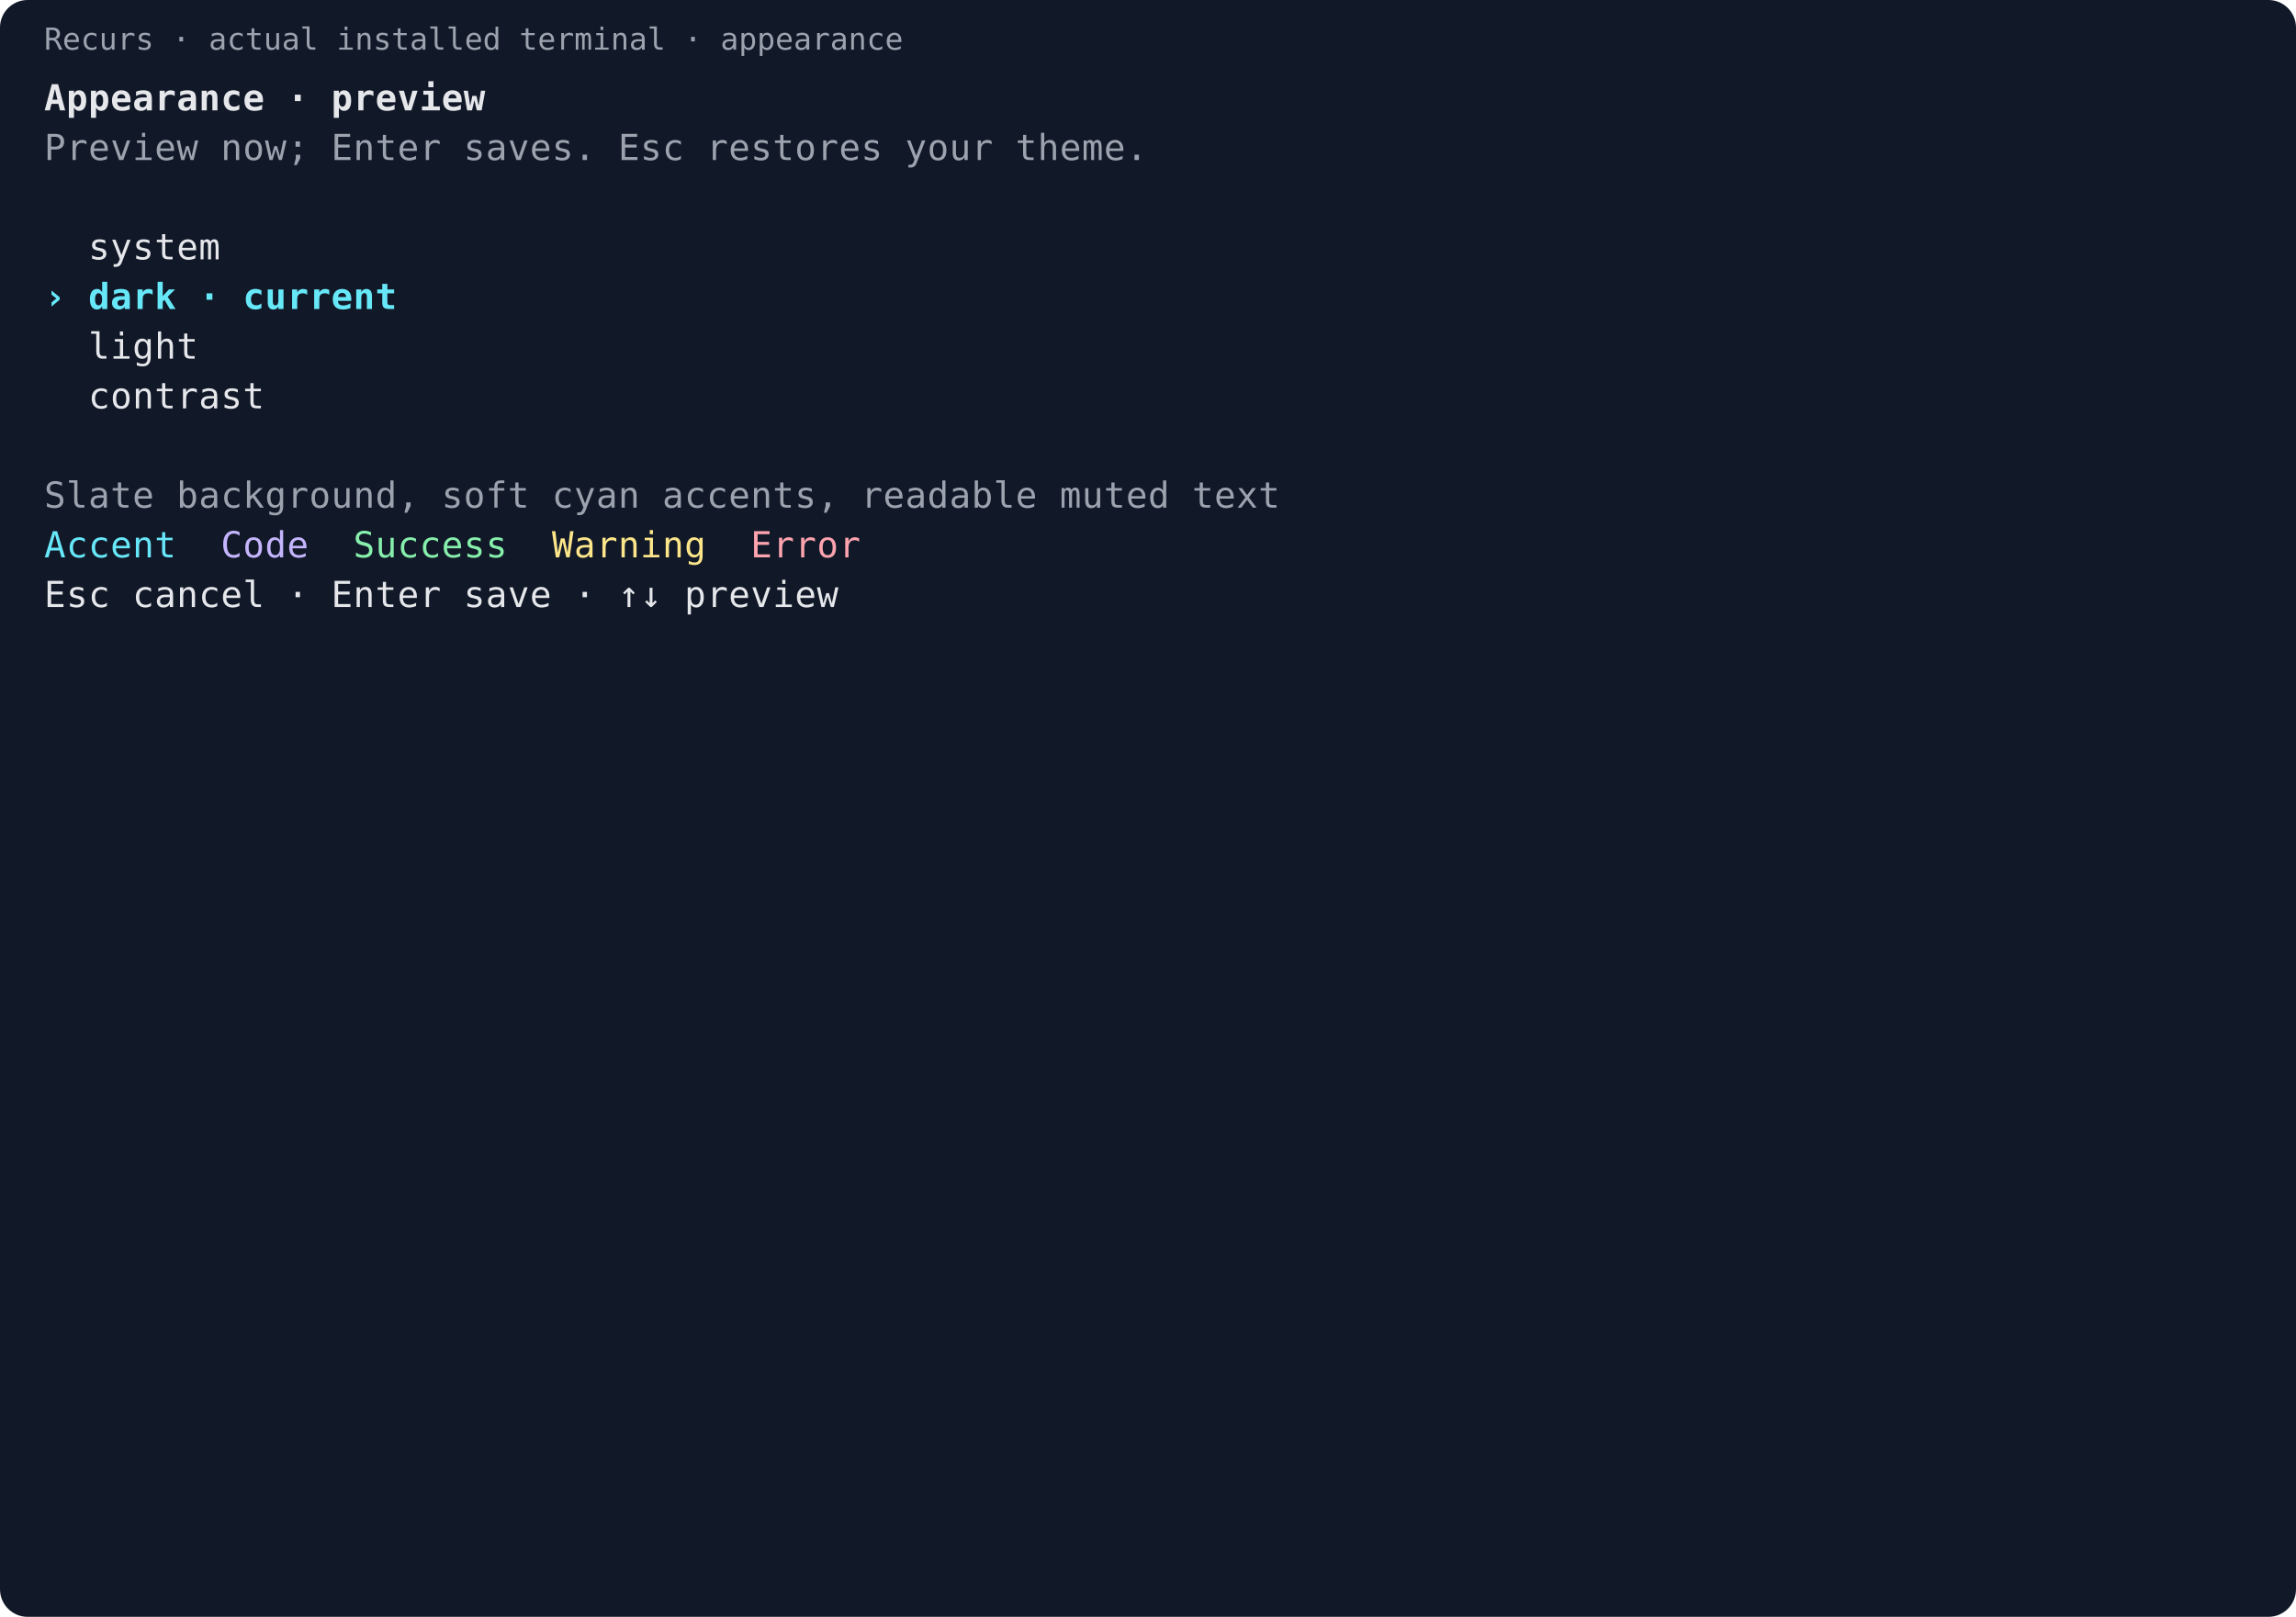
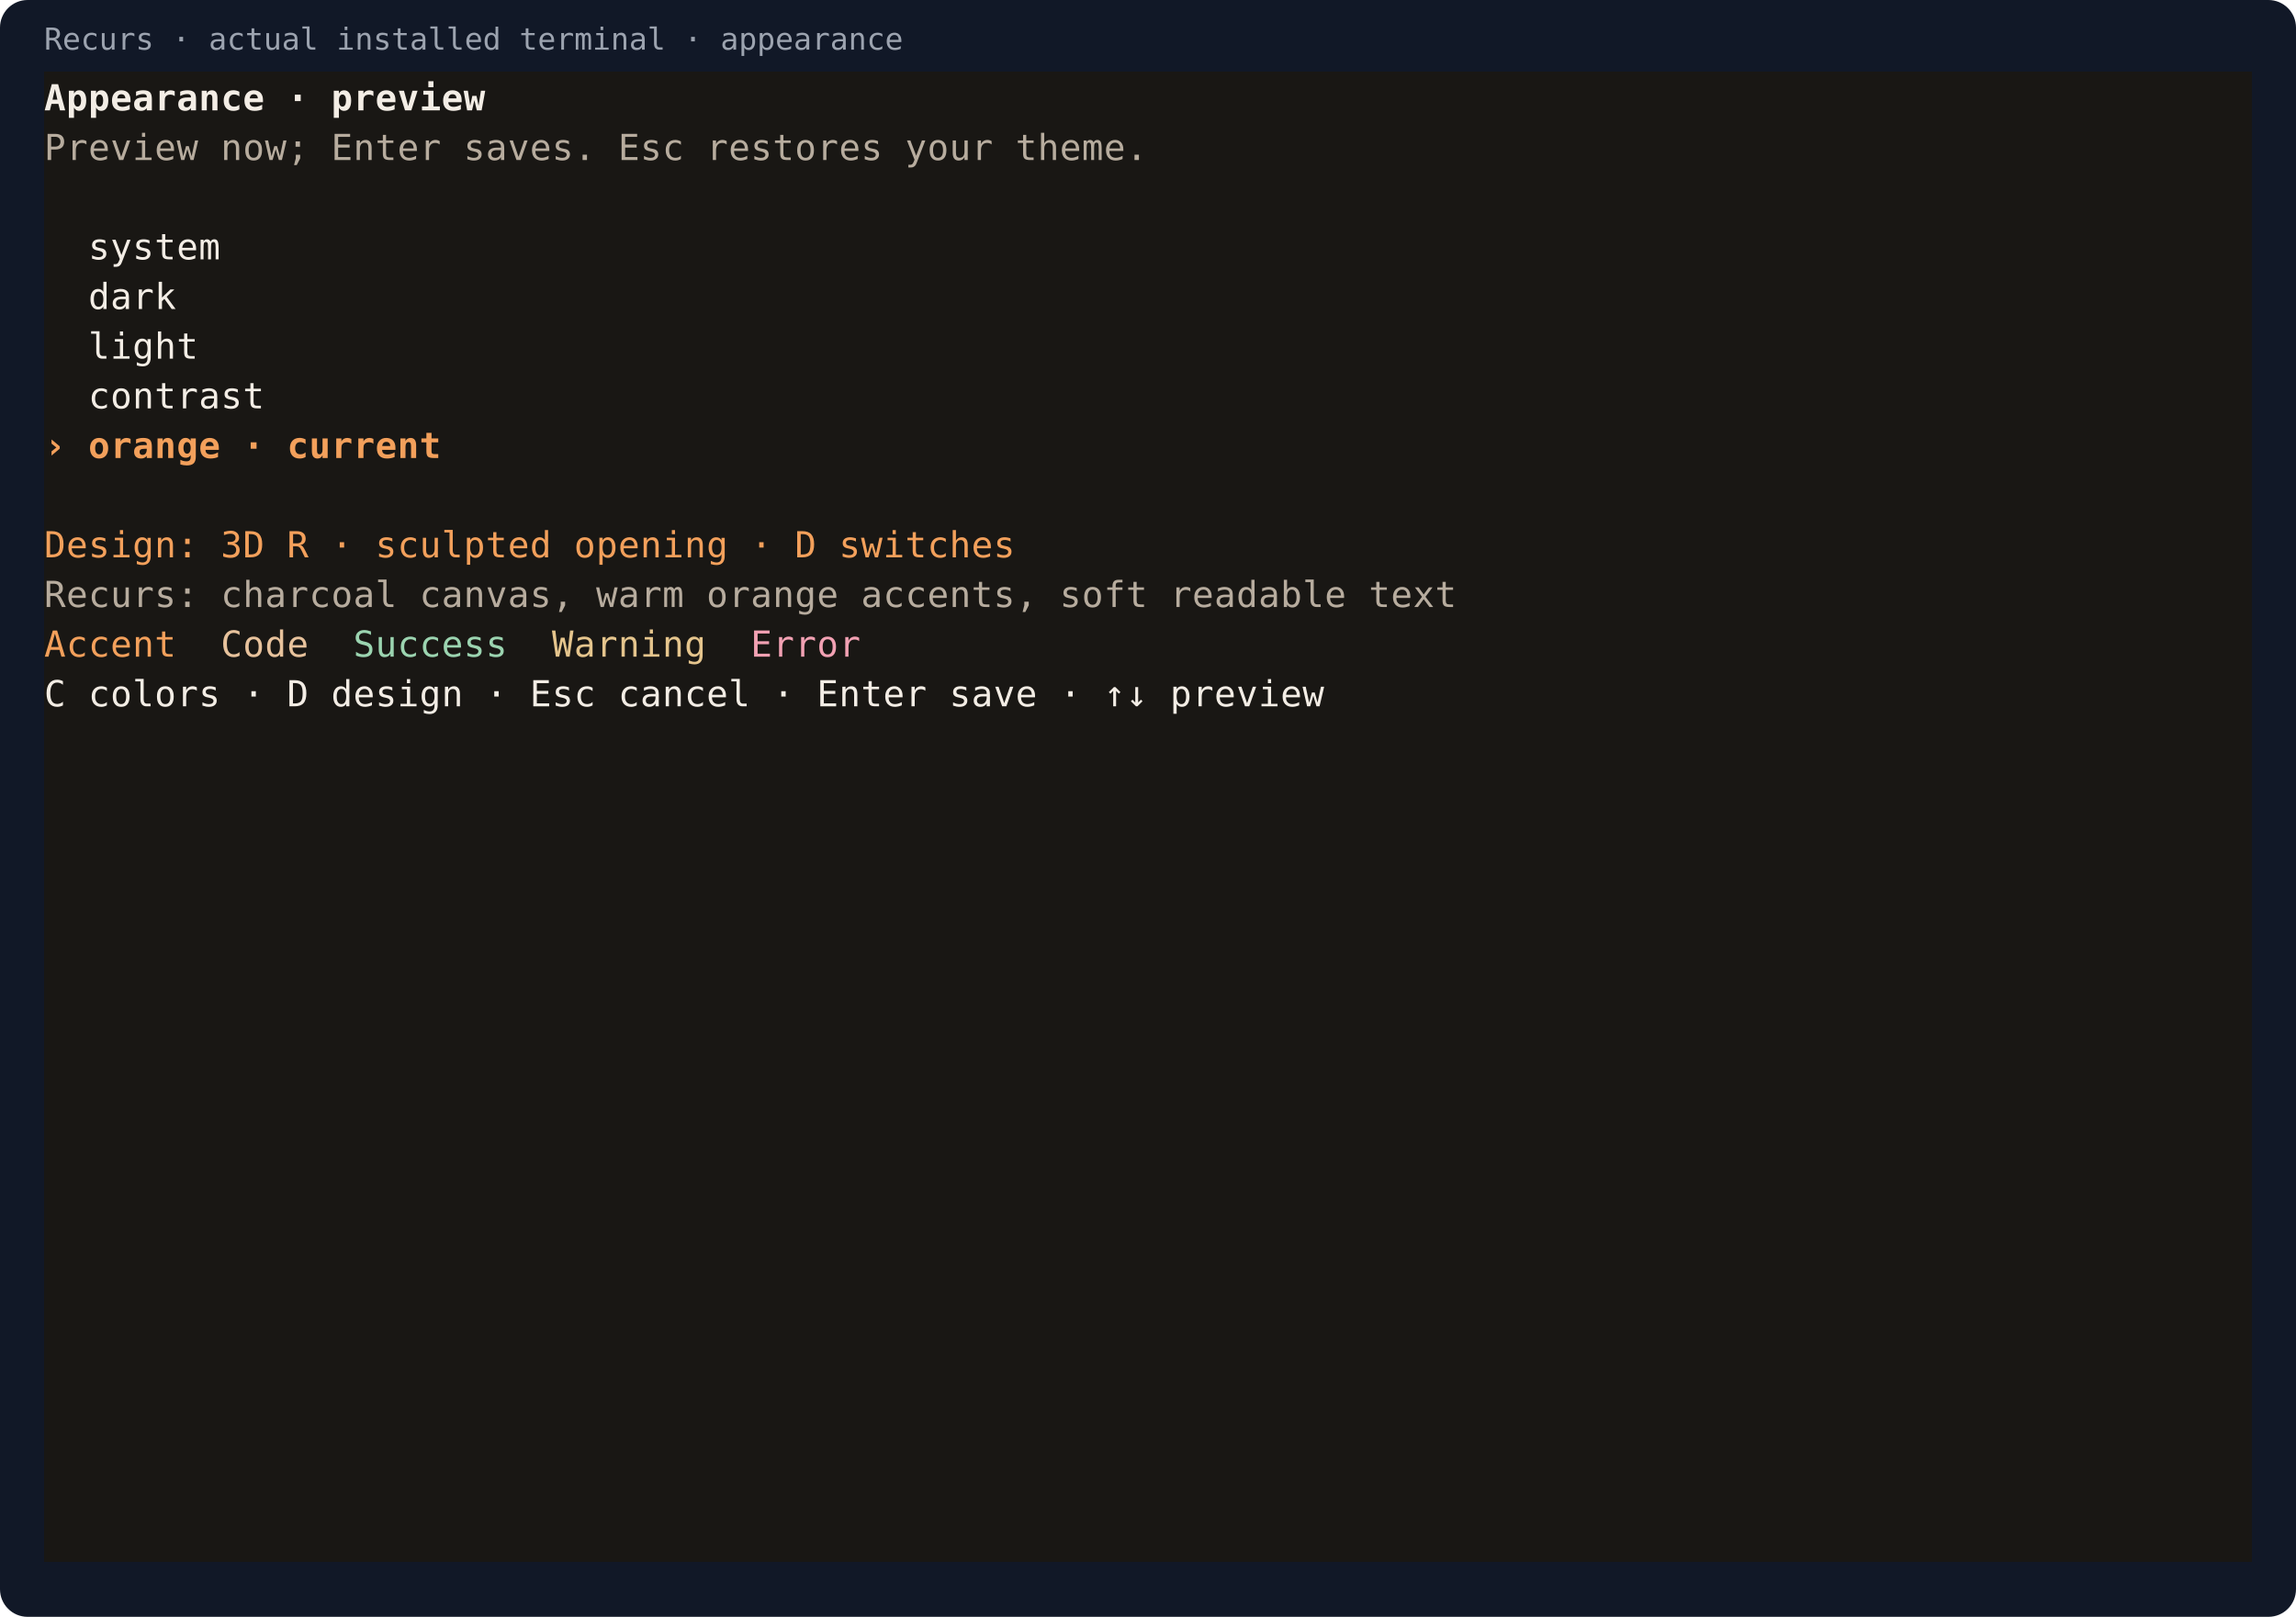
<svg xmlns="http://www.w3.org/2000/svg" width="832" height="586">
  <rect width="832" height="586" rx="10" fill="#111827" />
  <text x="16" y="18" fill="#9ca3af" font-family="monospace" font-size="11">Recurs · actual installed terminal · appearance</text>
  <g shape-rendering="crispEdges">
-     <rect x="16" y="26" width="800" height="18" fill="#111827" />
-     <rect x="16" y="44" width="800" height="18" fill="#111827" />
-     <rect x="16" y="62" width="800" height="18" fill="#111827" />
-     <rect x="16" y="80" width="800" height="18" fill="#111827" />
-     <rect x="16" y="98" width="800" height="18" fill="#111827" />
-     <rect x="16" y="116" width="800" height="18" fill="#111827" />
-     <rect x="16" y="134" width="800" height="18" fill="#111827" />
-     <rect x="16" y="152" width="800" height="18" fill="#111827" />
-     <rect x="16" y="170" width="800" height="18" fill="#111827" />
-     <rect x="16" y="188" width="800" height="18" fill="#111827" />
-     <rect x="16" y="206" width="800" height="18" fill="#111827" />
-     <rect x="16" y="224" width="800" height="18" fill="#111827" />
-     <rect x="16" y="242" width="800" height="18" fill="#111827" />
-     <rect x="16" y="260" width="800" height="18" fill="#111827" />
-     <rect x="16" y="278" width="800" height="18" fill="#111827" />
-     <rect x="16" y="296" width="800" height="18" fill="#111827" />
-     <rect x="16" y="314" width="800" height="18" fill="#111827" />
-     <rect x="16" y="332" width="800" height="18" fill="#111827" />
-     <rect x="16" y="350" width="800" height="18" fill="#111827" />
-     <rect x="16" y="368" width="800" height="18" fill="#111827" />
-     <rect x="16" y="386" width="800" height="18" fill="#111827" />
-     <rect x="16" y="404" width="800" height="18" fill="#111827" />
-     <rect x="16" y="422" width="800" height="18" fill="#111827" />
-     <rect x="16" y="440" width="800" height="18" fill="#111827" />
-     <rect x="16" y="458" width="800" height="18" fill="#111827" />
-     <rect x="16" y="476" width="800" height="18" fill="#111827" />
-     <rect x="16" y="494" width="800" height="18" fill="#111827" />
-     <rect x="16" y="512" width="800" height="18" fill="#111827" />
-     <rect x="16" y="530" width="800" height="18" fill="#111827" />
-     <rect x="16" y="548" width="800" height="18" fill="#111827" />
+     <rect x="16" y="26" width="800" height="18" fill="#191714" />
+     <rect x="16" y="44" width="800" height="18" fill="#191714" />
+     <rect x="16" y="62" width="800" height="18" fill="#191714" />
+     <rect x="16" y="80" width="800" height="18" fill="#191714" />
+     <rect x="16" y="98" width="800" height="18" fill="#191714" />
+     <rect x="16" y="116" width="800" height="18" fill="#191714" />
+     <rect x="16" y="134" width="800" height="18" fill="#191714" />
+     <rect x="16" y="152" width="800" height="18" fill="#191714" />
+     <rect x="16" y="170" width="800" height="18" fill="#191714" />
+     <rect x="16" y="188" width="800" height="18" fill="#191714" />
+     <rect x="16" y="206" width="800" height="18" fill="#191714" />
+     <rect x="16" y="224" width="800" height="18" fill="#191714" />
+     <rect x="16" y="242" width="800" height="18" fill="#191714" />
+     <rect x="16" y="260" width="800" height="18" fill="#191714" />
+     <rect x="16" y="278" width="800" height="18" fill="#191714" />
+     <rect x="16" y="296" width="800" height="18" fill="#191714" />
+     <rect x="16" y="314" width="800" height="18" fill="#191714" />
+     <rect x="16" y="332" width="800" height="18" fill="#191714" />
+     <rect x="16" y="350" width="800" height="18" fill="#191714" />
+     <rect x="16" y="368" width="800" height="18" fill="#191714" />
+     <rect x="16" y="386" width="800" height="18" fill="#191714" />
+     <rect x="16" y="404" width="800" height="18" fill="#191714" />
+     <rect x="16" y="422" width="800" height="18" fill="#191714" />
+     <rect x="16" y="440" width="800" height="18" fill="#191714" />
+     <rect x="16" y="458" width="800" height="18" fill="#191714" />
+     <rect x="16" y="476" width="800" height="18" fill="#191714" />
+     <rect x="16" y="494" width="800" height="18" fill="#191714" />
+     <rect x="16" y="512" width="800" height="18" fill="#191714" />
+     <rect x="16" y="530" width="800" height="18" fill="#191714" />
+     <rect x="16" y="548" width="800" height="18" fill="#191714" />
  </g>
  <g font-family="monospace" font-size="13">
-     <text x="16" y="40" fill="#e5e7eb" font-weight="bold">A</text>
-     <text x="24" y="40" fill="#e5e7eb" font-weight="bold">p</text>
-     <text x="32" y="40" fill="#e5e7eb" font-weight="bold">p</text>
-     <text x="40" y="40" fill="#e5e7eb" font-weight="bold">e</text>
-     <text x="48" y="40" fill="#e5e7eb" font-weight="bold">a</text>
-     <text x="56" y="40" fill="#e5e7eb" font-weight="bold">r</text>
-     <text x="64" y="40" fill="#e5e7eb" font-weight="bold">a</text>
-     <text x="72" y="40" fill="#e5e7eb" font-weight="bold">n</text>
-     <text x="80" y="40" fill="#e5e7eb" font-weight="bold">c</text>
-     <text x="88" y="40" fill="#e5e7eb" font-weight="bold">e</text>
-     <text x="104" y="40" fill="#e5e7eb" font-weight="bold">·</text>
-     <text x="120" y="40" fill="#e5e7eb" font-weight="bold">p</text>
-     <text x="128" y="40" fill="#e5e7eb" font-weight="bold">r</text>
-     <text x="136" y="40" fill="#e5e7eb" font-weight="bold">e</text>
-     <text x="144" y="40" fill="#e5e7eb" font-weight="bold">v</text>
-     <text x="152" y="40" fill="#e5e7eb" font-weight="bold">i</text>
-     <text x="160" y="40" fill="#e5e7eb" font-weight="bold">e</text>
-     <text x="168" y="40" fill="#e5e7eb" font-weight="bold">w</text>
-     <text x="16" y="58" fill="#9ca3af">P</text>
-     <text x="24" y="58" fill="#9ca3af">r</text>
-     <text x="32" y="58" fill="#9ca3af">e</text>
-     <text x="40" y="58" fill="#9ca3af">v</text>
-     <text x="48" y="58" fill="#9ca3af">i</text>
-     <text x="56" y="58" fill="#9ca3af">e</text>
-     <text x="64" y="58" fill="#9ca3af">w</text>
-     <text x="80" y="58" fill="#9ca3af">n</text>
-     <text x="88" y="58" fill="#9ca3af">o</text>
-     <text x="96" y="58" fill="#9ca3af">w</text>
-     <text x="104" y="58" fill="#9ca3af">;</text>
-     <text x="120" y="58" fill="#9ca3af">E</text>
-     <text x="128" y="58" fill="#9ca3af">n</text>
-     <text x="136" y="58" fill="#9ca3af">t</text>
-     <text x="144" y="58" fill="#9ca3af">e</text>
-     <text x="152" y="58" fill="#9ca3af">r</text>
-     <text x="168" y="58" fill="#9ca3af">s</text>
-     <text x="176" y="58" fill="#9ca3af">a</text>
-     <text x="184" y="58" fill="#9ca3af">v</text>
-     <text x="192" y="58" fill="#9ca3af">e</text>
-     <text x="200" y="58" fill="#9ca3af">s</text>
-     <text x="208" y="58" fill="#9ca3af">.</text>
-     <text x="224" y="58" fill="#9ca3af">E</text>
-     <text x="232" y="58" fill="#9ca3af">s</text>
-     <text x="240" y="58" fill="#9ca3af">c</text>
-     <text x="256" y="58" fill="#9ca3af">r</text>
-     <text x="264" y="58" fill="#9ca3af">e</text>
-     <text x="272" y="58" fill="#9ca3af">s</text>
-     <text x="280" y="58" fill="#9ca3af">t</text>
-     <text x="288" y="58" fill="#9ca3af">o</text>
-     <text x="296" y="58" fill="#9ca3af">r</text>
-     <text x="304" y="58" fill="#9ca3af">e</text>
-     <text x="312" y="58" fill="#9ca3af">s</text>
-     <text x="328" y="58" fill="#9ca3af">y</text>
-     <text x="336" y="58" fill="#9ca3af">o</text>
-     <text x="344" y="58" fill="#9ca3af">u</text>
-     <text x="352" y="58" fill="#9ca3af">r</text>
-     <text x="368" y="58" fill="#9ca3af">t</text>
-     <text x="376" y="58" fill="#9ca3af">h</text>
-     <text x="384" y="58" fill="#9ca3af">e</text>
-     <text x="392" y="58" fill="#9ca3af">m</text>
-     <text x="400" y="58" fill="#9ca3af">e</text>
-     <text x="408" y="58" fill="#9ca3af">.</text>
-     <text x="32" y="94" fill="#e5e7eb">s</text>
-     <text x="40" y="94" fill="#e5e7eb">y</text>
-     <text x="48" y="94" fill="#e5e7eb">s</text>
-     <text x="56" y="94" fill="#e5e7eb">t</text>
-     <text x="64" y="94" fill="#e5e7eb">e</text>
-     <text x="72" y="94" fill="#e5e7eb">m</text>
-     <text x="16" y="112" fill="#67e8f9" font-weight="bold">›</text>
-     <text x="32" y="112" fill="#67e8f9" font-weight="bold">d</text>
-     <text x="40" y="112" fill="#67e8f9" font-weight="bold">a</text>
-     <text x="48" y="112" fill="#67e8f9" font-weight="bold">r</text>
-     <text x="56" y="112" fill="#67e8f9" font-weight="bold">k</text>
-     <text x="72" y="112" fill="#67e8f9" font-weight="bold">·</text>
-     <text x="88" y="112" fill="#67e8f9" font-weight="bold">c</text>
-     <text x="96" y="112" fill="#67e8f9" font-weight="bold">u</text>
-     <text x="104" y="112" fill="#67e8f9" font-weight="bold">r</text>
-     <text x="112" y="112" fill="#67e8f9" font-weight="bold">r</text>
-     <text x="120" y="112" fill="#67e8f9" font-weight="bold">e</text>
-     <text x="128" y="112" fill="#67e8f9" font-weight="bold">n</text>
-     <text x="136" y="112" fill="#67e8f9" font-weight="bold">t</text>
-     <text x="32" y="130" fill="#e5e7eb">l</text>
-     <text x="40" y="130" fill="#e5e7eb">i</text>
-     <text x="48" y="130" fill="#e5e7eb">g</text>
-     <text x="56" y="130" fill="#e5e7eb">h</text>
-     <text x="64" y="130" fill="#e5e7eb">t</text>
-     <text x="32" y="148" fill="#e5e7eb">c</text>
-     <text x="40" y="148" fill="#e5e7eb">o</text>
-     <text x="48" y="148" fill="#e5e7eb">n</text>
-     <text x="56" y="148" fill="#e5e7eb">t</text>
-     <text x="64" y="148" fill="#e5e7eb">r</text>
-     <text x="72" y="148" fill="#e5e7eb">a</text>
-     <text x="80" y="148" fill="#e5e7eb">s</text>
-     <text x="88" y="148" fill="#e5e7eb">t</text>
-     <text x="16" y="184" fill="#9ca3af">S</text>
-     <text x="24" y="184" fill="#9ca3af">l</text>
-     <text x="32" y="184" fill="#9ca3af">a</text>
-     <text x="40" y="184" fill="#9ca3af">t</text>
-     <text x="48" y="184" fill="#9ca3af">e</text>
-     <text x="64" y="184" fill="#9ca3af">b</text>
-     <text x="72" y="184" fill="#9ca3af">a</text>
-     <text x="80" y="184" fill="#9ca3af">c</text>
-     <text x="88" y="184" fill="#9ca3af">k</text>
-     <text x="96" y="184" fill="#9ca3af">g</text>
-     <text x="104" y="184" fill="#9ca3af">r</text>
-     <text x="112" y="184" fill="#9ca3af">o</text>
-     <text x="120" y="184" fill="#9ca3af">u</text>
-     <text x="128" y="184" fill="#9ca3af">n</text>
-     <text x="136" y="184" fill="#9ca3af">d</text>
-     <text x="144" y="184" fill="#9ca3af">,</text>
-     <text x="160" y="184" fill="#9ca3af">s</text>
-     <text x="168" y="184" fill="#9ca3af">o</text>
-     <text x="176" y="184" fill="#9ca3af">f</text>
-     <text x="184" y="184" fill="#9ca3af">t</text>
-     <text x="200" y="184" fill="#9ca3af">c</text>
-     <text x="208" y="184" fill="#9ca3af">y</text>
-     <text x="216" y="184" fill="#9ca3af">a</text>
-     <text x="224" y="184" fill="#9ca3af">n</text>
-     <text x="240" y="184" fill="#9ca3af">a</text>
-     <text x="248" y="184" fill="#9ca3af">c</text>
-     <text x="256" y="184" fill="#9ca3af">c</text>
-     <text x="264" y="184" fill="#9ca3af">e</text>
-     <text x="272" y="184" fill="#9ca3af">n</text>
-     <text x="280" y="184" fill="#9ca3af">t</text>
-     <text x="288" y="184" fill="#9ca3af">s</text>
-     <text x="296" y="184" fill="#9ca3af">,</text>
-     <text x="312" y="184" fill="#9ca3af">r</text>
-     <text x="320" y="184" fill="#9ca3af">e</text>
-     <text x="328" y="184" fill="#9ca3af">a</text>
-     <text x="336" y="184" fill="#9ca3af">d</text>
-     <text x="344" y="184" fill="#9ca3af">a</text>
-     <text x="352" y="184" fill="#9ca3af">b</text>
-     <text x="360" y="184" fill="#9ca3af">l</text>
-     <text x="368" y="184" fill="#9ca3af">e</text>
-     <text x="384" y="184" fill="#9ca3af">m</text>
-     <text x="392" y="184" fill="#9ca3af">u</text>
-     <text x="400" y="184" fill="#9ca3af">t</text>
-     <text x="408" y="184" fill="#9ca3af">e</text>
-     <text x="416" y="184" fill="#9ca3af">d</text>
-     <text x="432" y="184" fill="#9ca3af">t</text>
-     <text x="440" y="184" fill="#9ca3af">e</text>
-     <text x="448" y="184" fill="#9ca3af">x</text>
-     <text x="456" y="184" fill="#9ca3af">t</text>
-     <text x="16" y="202" fill="#67e8f9">A</text>
-     <text x="24" y="202" fill="#67e8f9">c</text>
-     <text x="32" y="202" fill="#67e8f9">c</text>
-     <text x="40" y="202" fill="#67e8f9">e</text>
-     <text x="48" y="202" fill="#67e8f9">n</text>
-     <text x="56" y="202" fill="#67e8f9">t</text>
-     <text x="80" y="202" fill="#c4b5fd">C</text>
-     <text x="88" y="202" fill="#c4b5fd">o</text>
-     <text x="96" y="202" fill="#c4b5fd">d</text>
-     <text x="104" y="202" fill="#c4b5fd">e</text>
-     <text x="128" y="202" fill="#86efac">S</text>
-     <text x="136" y="202" fill="#86efac">u</text>
-     <text x="144" y="202" fill="#86efac">c</text>
-     <text x="152" y="202" fill="#86efac">c</text>
-     <text x="160" y="202" fill="#86efac">e</text>
-     <text x="168" y="202" fill="#86efac">s</text>
-     <text x="176" y="202" fill="#86efac">s</text>
-     <text x="200" y="202" fill="#fde68a">W</text>
-     <text x="208" y="202" fill="#fde68a">a</text>
-     <text x="216" y="202" fill="#fde68a">r</text>
-     <text x="224" y="202" fill="#fde68a">n</text>
-     <text x="232" y="202" fill="#fde68a">i</text>
-     <text x="240" y="202" fill="#fde68a">n</text>
-     <text x="248" y="202" fill="#fde68a">g</text>
-     <text x="272" y="202" fill="#fda4af">E</text>
-     <text x="280" y="202" fill="#fda4af">r</text>
-     <text x="288" y="202" fill="#fda4af">r</text>
-     <text x="296" y="202" fill="#fda4af">o</text>
-     <text x="304" y="202" fill="#fda4af">r</text>
-     <text x="16" y="220" fill="#e5e7eb">E</text>
-     <text x="24" y="220" fill="#e5e7eb">s</text>
-     <text x="32" y="220" fill="#e5e7eb">c</text>
-     <text x="48" y="220" fill="#e5e7eb">c</text>
-     <text x="56" y="220" fill="#e5e7eb">a</text>
-     <text x="64" y="220" fill="#e5e7eb">n</text>
-     <text x="72" y="220" fill="#e5e7eb">c</text>
-     <text x="80" y="220" fill="#e5e7eb">e</text>
-     <text x="88" y="220" fill="#e5e7eb">l</text>
-     <text x="104" y="220" fill="#e5e7eb">·</text>
-     <text x="120" y="220" fill="#e5e7eb">E</text>
-     <text x="128" y="220" fill="#e5e7eb">n</text>
-     <text x="136" y="220" fill="#e5e7eb">t</text>
-     <text x="144" y="220" fill="#e5e7eb">e</text>
-     <text x="152" y="220" fill="#e5e7eb">r</text>
-     <text x="168" y="220" fill="#e5e7eb">s</text>
-     <text x="176" y="220" fill="#e5e7eb">a</text>
-     <text x="184" y="220" fill="#e5e7eb">v</text>
-     <text x="192" y="220" fill="#e5e7eb">e</text>
-     <text x="208" y="220" fill="#e5e7eb">·</text>
-     <text x="224" y="220" fill="#e5e7eb">↑</text>
-     <text x="232" y="220" fill="#e5e7eb">↓</text>
-     <text x="248" y="220" fill="#e5e7eb">p</text>
-     <text x="256" y="220" fill="#e5e7eb">r</text>
-     <text x="264" y="220" fill="#e5e7eb">e</text>
-     <text x="272" y="220" fill="#e5e7eb">v</text>
-     <text x="280" y="220" fill="#e5e7eb">i</text>
-     <text x="288" y="220" fill="#e5e7eb">e</text>
-     <text x="296" y="220" fill="#e5e7eb">w</text>
+     <text x="16" y="40" fill="#f3ede5" font-weight="bold">A</text>
+     <text x="24" y="40" fill="#f3ede5" font-weight="bold">p</text>
+     <text x="32" y="40" fill="#f3ede5" font-weight="bold">p</text>
+     <text x="40" y="40" fill="#f3ede5" font-weight="bold">e</text>
+     <text x="48" y="40" fill="#f3ede5" font-weight="bold">a</text>
+     <text x="56" y="40" fill="#f3ede5" font-weight="bold">r</text>
+     <text x="64" y="40" fill="#f3ede5" font-weight="bold">a</text>
+     <text x="72" y="40" fill="#f3ede5" font-weight="bold">n</text>
+     <text x="80" y="40" fill="#f3ede5" font-weight="bold">c</text>
+     <text x="88" y="40" fill="#f3ede5" font-weight="bold">e</text>
+     <text x="104" y="40" fill="#f3ede5" font-weight="bold">·</text>
+     <text x="120" y="40" fill="#f3ede5" font-weight="bold">p</text>
+     <text x="128" y="40" fill="#f3ede5" font-weight="bold">r</text>
+     <text x="136" y="40" fill="#f3ede5" font-weight="bold">e</text>
+     <text x="144" y="40" fill="#f3ede5" font-weight="bold">v</text>
+     <text x="152" y="40" fill="#f3ede5" font-weight="bold">i</text>
+     <text x="160" y="40" fill="#f3ede5" font-weight="bold">e</text>
+     <text x="168" y="40" fill="#f3ede5" font-weight="bold">w</text>
+     <text x="16" y="58" fill="#b7ac9e">P</text>
+     <text x="24" y="58" fill="#b7ac9e">r</text>
+     <text x="32" y="58" fill="#b7ac9e">e</text>
+     <text x="40" y="58" fill="#b7ac9e">v</text>
+     <text x="48" y="58" fill="#b7ac9e">i</text>
+     <text x="56" y="58" fill="#b7ac9e">e</text>
+     <text x="64" y="58" fill="#b7ac9e">w</text>
+     <text x="80" y="58" fill="#b7ac9e">n</text>
+     <text x="88" y="58" fill="#b7ac9e">o</text>
+     <text x="96" y="58" fill="#b7ac9e">w</text>
+     <text x="104" y="58" fill="#b7ac9e">;</text>
+     <text x="120" y="58" fill="#b7ac9e">E</text>
+     <text x="128" y="58" fill="#b7ac9e">n</text>
+     <text x="136" y="58" fill="#b7ac9e">t</text>
+     <text x="144" y="58" fill="#b7ac9e">e</text>
+     <text x="152" y="58" fill="#b7ac9e">r</text>
+     <text x="168" y="58" fill="#b7ac9e">s</text>
+     <text x="176" y="58" fill="#b7ac9e">a</text>
+     <text x="184" y="58" fill="#b7ac9e">v</text>
+     <text x="192" y="58" fill="#b7ac9e">e</text>
+     <text x="200" y="58" fill="#b7ac9e">s</text>
+     <text x="208" y="58" fill="#b7ac9e">.</text>
+     <text x="224" y="58" fill="#b7ac9e">E</text>
+     <text x="232" y="58" fill="#b7ac9e">s</text>
+     <text x="240" y="58" fill="#b7ac9e">c</text>
+     <text x="256" y="58" fill="#b7ac9e">r</text>
+     <text x="264" y="58" fill="#b7ac9e">e</text>
+     <text x="272" y="58" fill="#b7ac9e">s</text>
+     <text x="280" y="58" fill="#b7ac9e">t</text>
+     <text x="288" y="58" fill="#b7ac9e">o</text>
+     <text x="296" y="58" fill="#b7ac9e">r</text>
+     <text x="304" y="58" fill="#b7ac9e">e</text>
+     <text x="312" y="58" fill="#b7ac9e">s</text>
+     <text x="328" y="58" fill="#b7ac9e">y</text>
+     <text x="336" y="58" fill="#b7ac9e">o</text>
+     <text x="344" y="58" fill="#b7ac9e">u</text>
+     <text x="352" y="58" fill="#b7ac9e">r</text>
+     <text x="368" y="58" fill="#b7ac9e">t</text>
+     <text x="376" y="58" fill="#b7ac9e">h</text>
+     <text x="384" y="58" fill="#b7ac9e">e</text>
+     <text x="392" y="58" fill="#b7ac9e">m</text>
+     <text x="400" y="58" fill="#b7ac9e">e</text>
+     <text x="408" y="58" fill="#b7ac9e">.</text>
+     <text x="32" y="94" fill="#f3ede5">s</text>
+     <text x="40" y="94" fill="#f3ede5">y</text>
+     <text x="48" y="94" fill="#f3ede5">s</text>
+     <text x="56" y="94" fill="#f3ede5">t</text>
+     <text x="64" y="94" fill="#f3ede5">e</text>
+     <text x="72" y="94" fill="#f3ede5">m</text>
+     <text x="32" y="112" fill="#f3ede5">d</text>
+     <text x="40" y="112" fill="#f3ede5">a</text>
+     <text x="48" y="112" fill="#f3ede5">r</text>
+     <text x="56" y="112" fill="#f3ede5">k</text>
+     <text x="32" y="130" fill="#f3ede5">l</text>
+     <text x="40" y="130" fill="#f3ede5">i</text>
+     <text x="48" y="130" fill="#f3ede5">g</text>
+     <text x="56" y="130" fill="#f3ede5">h</text>
+     <text x="64" y="130" fill="#f3ede5">t</text>
+     <text x="32" y="148" fill="#f3ede5">c</text>
+     <text x="40" y="148" fill="#f3ede5">o</text>
+     <text x="48" y="148" fill="#f3ede5">n</text>
+     <text x="56" y="148" fill="#f3ede5">t</text>
+     <text x="64" y="148" fill="#f3ede5">r</text>
+     <text x="72" y="148" fill="#f3ede5">a</text>
+     <text x="80" y="148" fill="#f3ede5">s</text>
+     <text x="88" y="148" fill="#f3ede5">t</text>
+     <text x="16" y="166" fill="#f3a05b" font-weight="bold">›</text>
+     <text x="32" y="166" fill="#f3a05b" font-weight="bold">o</text>
+     <text x="40" y="166" fill="#f3a05b" font-weight="bold">r</text>
+     <text x="48" y="166" fill="#f3a05b" font-weight="bold">a</text>
+     <text x="56" y="166" fill="#f3a05b" font-weight="bold">n</text>
+     <text x="64" y="166" fill="#f3a05b" font-weight="bold">g</text>
+     <text x="72" y="166" fill="#f3a05b" font-weight="bold">e</text>
+     <text x="88" y="166" fill="#f3a05b" font-weight="bold">·</text>
+     <text x="104" y="166" fill="#f3a05b" font-weight="bold">c</text>
+     <text x="112" y="166" fill="#f3a05b" font-weight="bold">u</text>
+     <text x="120" y="166" fill="#f3a05b" font-weight="bold">r</text>
+     <text x="128" y="166" fill="#f3a05b" font-weight="bold">r</text>
+     <text x="136" y="166" fill="#f3a05b" font-weight="bold">e</text>
+     <text x="144" y="166" fill="#f3a05b" font-weight="bold">n</text>
+     <text x="152" y="166" fill="#f3a05b" font-weight="bold">t</text>
+     <text x="16" y="202" fill="#f3a05b">D</text>
+     <text x="24" y="202" fill="#f3a05b">e</text>
+     <text x="32" y="202" fill="#f3a05b">s</text>
+     <text x="40" y="202" fill="#f3a05b">i</text>
+     <text x="48" y="202" fill="#f3a05b">g</text>
+     <text x="56" y="202" fill="#f3a05b">n</text>
+     <text x="64" y="202" fill="#f3a05b">:</text>
+     <text x="80" y="202" fill="#f3a05b">3</text>
+     <text x="88" y="202" fill="#f3a05b">D</text>
+     <text x="104" y="202" fill="#f3a05b">R</text>
+     <text x="120" y="202" fill="#f3a05b">·</text>
+     <text x="136" y="202" fill="#f3a05b">s</text>
+     <text x="144" y="202" fill="#f3a05b">c</text>
+     <text x="152" y="202" fill="#f3a05b">u</text>
+     <text x="160" y="202" fill="#f3a05b">l</text>
+     <text x="168" y="202" fill="#f3a05b">p</text>
+     <text x="176" y="202" fill="#f3a05b">t</text>
+     <text x="184" y="202" fill="#f3a05b">e</text>
+     <text x="192" y="202" fill="#f3a05b">d</text>
+     <text x="208" y="202" fill="#f3a05b">o</text>
+     <text x="216" y="202" fill="#f3a05b">p</text>
+     <text x="224" y="202" fill="#f3a05b">e</text>
+     <text x="232" y="202" fill="#f3a05b">n</text>
+     <text x="240" y="202" fill="#f3a05b">i</text>
+     <text x="248" y="202" fill="#f3a05b">n</text>
+     <text x="256" y="202" fill="#f3a05b">g</text>
+     <text x="272" y="202" fill="#f3a05b">·</text>
+     <text x="288" y="202" fill="#f3a05b">D</text>
+     <text x="304" y="202" fill="#f3a05b">s</text>
+     <text x="312" y="202" fill="#f3a05b">w</text>
+     <text x="320" y="202" fill="#f3a05b">i</text>
+     <text x="328" y="202" fill="#f3a05b">t</text>
+     <text x="336" y="202" fill="#f3a05b">c</text>
+     <text x="344" y="202" fill="#f3a05b">h</text>
+     <text x="352" y="202" fill="#f3a05b">e</text>
+     <text x="360" y="202" fill="#f3a05b">s</text>
+     <text x="16" y="220" fill="#b7ac9e">R</text>
+     <text x="24" y="220" fill="#b7ac9e">e</text>
+     <text x="32" y="220" fill="#b7ac9e">c</text>
+     <text x="40" y="220" fill="#b7ac9e">u</text>
+     <text x="48" y="220" fill="#b7ac9e">r</text>
+     <text x="56" y="220" fill="#b7ac9e">s</text>
+     <text x="64" y="220" fill="#b7ac9e">:</text>
+     <text x="80" y="220" fill="#b7ac9e">c</text>
+     <text x="88" y="220" fill="#b7ac9e">h</text>
+     <text x="96" y="220" fill="#b7ac9e">a</text>
+     <text x="104" y="220" fill="#b7ac9e">r</text>
+     <text x="112" y="220" fill="#b7ac9e">c</text>
+     <text x="120" y="220" fill="#b7ac9e">o</text>
+     <text x="128" y="220" fill="#b7ac9e">a</text>
+     <text x="136" y="220" fill="#b7ac9e">l</text>
+     <text x="152" y="220" fill="#b7ac9e">c</text>
+     <text x="160" y="220" fill="#b7ac9e">a</text>
+     <text x="168" y="220" fill="#b7ac9e">n</text>
+     <text x="176" y="220" fill="#b7ac9e">v</text>
+     <text x="184" y="220" fill="#b7ac9e">a</text>
+     <text x="192" y="220" fill="#b7ac9e">s</text>
+     <text x="200" y="220" fill="#b7ac9e">,</text>
+     <text x="216" y="220" fill="#b7ac9e">w</text>
+     <text x="224" y="220" fill="#b7ac9e">a</text>
+     <text x="232" y="220" fill="#b7ac9e">r</text>
+     <text x="240" y="220" fill="#b7ac9e">m</text>
+     <text x="256" y="220" fill="#b7ac9e">o</text>
+     <text x="264" y="220" fill="#b7ac9e">r</text>
+     <text x="272" y="220" fill="#b7ac9e">a</text>
+     <text x="280" y="220" fill="#b7ac9e">n</text>
+     <text x="288" y="220" fill="#b7ac9e">g</text>
+     <text x="296" y="220" fill="#b7ac9e">e</text>
+     <text x="312" y="220" fill="#b7ac9e">a</text>
+     <text x="320" y="220" fill="#b7ac9e">c</text>
+     <text x="328" y="220" fill="#b7ac9e">c</text>
+     <text x="336" y="220" fill="#b7ac9e">e</text>
+     <text x="344" y="220" fill="#b7ac9e">n</text>
+     <text x="352" y="220" fill="#b7ac9e">t</text>
+     <text x="360" y="220" fill="#b7ac9e">s</text>
+     <text x="368" y="220" fill="#b7ac9e">,</text>
+     <text x="384" y="220" fill="#b7ac9e">s</text>
+     <text x="392" y="220" fill="#b7ac9e">o</text>
+     <text x="400" y="220" fill="#b7ac9e">f</text>
+     <text x="408" y="220" fill="#b7ac9e">t</text>
+     <text x="424" y="220" fill="#b7ac9e">r</text>
+     <text x="432" y="220" fill="#b7ac9e">e</text>
+     <text x="440" y="220" fill="#b7ac9e">a</text>
+     <text x="448" y="220" fill="#b7ac9e">d</text>
+     <text x="456" y="220" fill="#b7ac9e">a</text>
+     <text x="464" y="220" fill="#b7ac9e">b</text>
+     <text x="472" y="220" fill="#b7ac9e">l</text>
+     <text x="480" y="220" fill="#b7ac9e">e</text>
+     <text x="496" y="220" fill="#b7ac9e">t</text>
+     <text x="504" y="220" fill="#b7ac9e">e</text>
+     <text x="512" y="220" fill="#b7ac9e">x</text>
+     <text x="520" y="220" fill="#b7ac9e">t</text>
+     <text x="16" y="238" fill="#f3a05b">A</text>
+     <text x="24" y="238" fill="#f3a05b">c</text>
+     <text x="32" y="238" fill="#f3a05b">c</text>
+     <text x="40" y="238" fill="#f3a05b">e</text>
+     <text x="48" y="238" fill="#f3a05b">n</text>
+     <text x="56" y="238" fill="#f3a05b">t</text>
+     <text x="80" y="238" fill="#e7c29c">C</text>
+     <text x="88" y="238" fill="#e7c29c">o</text>
+     <text x="96" y="238" fill="#e7c29c">d</text>
+     <text x="104" y="238" fill="#e7c29c">e</text>
+     <text x="128" y="238" fill="#9bd4b0">S</text>
+     <text x="136" y="238" fill="#9bd4b0">u</text>
+     <text x="144" y="238" fill="#9bd4b0">c</text>
+     <text x="152" y="238" fill="#9bd4b0">c</text>
+     <text x="160" y="238" fill="#9bd4b0">e</text>
+     <text x="168" y="238" fill="#9bd4b0">s</text>
+     <text x="176" y="238" fill="#9bd4b0">s</text>
+     <text x="200" y="238" fill="#e5c58d">W</text>
+     <text x="208" y="238" fill="#e5c58d">a</text>
+     <text x="216" y="238" fill="#e5c58d">r</text>
+     <text x="224" y="238" fill="#e5c58d">n</text>
+     <text x="232" y="238" fill="#e5c58d">i</text>
+     <text x="240" y="238" fill="#e5c58d">n</text>
+     <text x="248" y="238" fill="#e5c58d">g</text>
+     <text x="272" y="238" fill="#f2a1b3">E</text>
+     <text x="280" y="238" fill="#f2a1b3">r</text>
+     <text x="288" y="238" fill="#f2a1b3">r</text>
+     <text x="296" y="238" fill="#f2a1b3">o</text>
+     <text x="304" y="238" fill="#f2a1b3">r</text>
+     <text x="16" y="256" fill="#f3ede5">C</text>
+     <text x="32" y="256" fill="#f3ede5">c</text>
+     <text x="40" y="256" fill="#f3ede5">o</text>
+     <text x="48" y="256" fill="#f3ede5">l</text>
+     <text x="56" y="256" fill="#f3ede5">o</text>
+     <text x="64" y="256" fill="#f3ede5">r</text>
+     <text x="72" y="256" fill="#f3ede5">s</text>
+     <text x="88" y="256" fill="#f3ede5">·</text>
+     <text x="104" y="256" fill="#f3ede5">D</text>
+     <text x="120" y="256" fill="#f3ede5">d</text>
+     <text x="128" y="256" fill="#f3ede5">e</text>
+     <text x="136" y="256" fill="#f3ede5">s</text>
+     <text x="144" y="256" fill="#f3ede5">i</text>
+     <text x="152" y="256" fill="#f3ede5">g</text>
+     <text x="160" y="256" fill="#f3ede5">n</text>
+     <text x="176" y="256" fill="#f3ede5">·</text>
+     <text x="192" y="256" fill="#f3ede5">E</text>
+     <text x="200" y="256" fill="#f3ede5">s</text>
+     <text x="208" y="256" fill="#f3ede5">c</text>
+     <text x="224" y="256" fill="#f3ede5">c</text>
+     <text x="232" y="256" fill="#f3ede5">a</text>
+     <text x="240" y="256" fill="#f3ede5">n</text>
+     <text x="248" y="256" fill="#f3ede5">c</text>
+     <text x="256" y="256" fill="#f3ede5">e</text>
+     <text x="264" y="256" fill="#f3ede5">l</text>
+     <text x="280" y="256" fill="#f3ede5">·</text>
+     <text x="296" y="256" fill="#f3ede5">E</text>
+     <text x="304" y="256" fill="#f3ede5">n</text>
+     <text x="312" y="256" fill="#f3ede5">t</text>
+     <text x="320" y="256" fill="#f3ede5">e</text>
+     <text x="328" y="256" fill="#f3ede5">r</text>
+     <text x="344" y="256" fill="#f3ede5">s</text>
+     <text x="352" y="256" fill="#f3ede5">a</text>
+     <text x="360" y="256" fill="#f3ede5">v</text>
+     <text x="368" y="256" fill="#f3ede5">e</text>
+     <text x="384" y="256" fill="#f3ede5">·</text>
+     <text x="400" y="256" fill="#f3ede5">↑</text>
+     <text x="408" y="256" fill="#f3ede5">↓</text>
+     <text x="424" y="256" fill="#f3ede5">p</text>
+     <text x="432" y="256" fill="#f3ede5">r</text>
+     <text x="440" y="256" fill="#f3ede5">e</text>
+     <text x="448" y="256" fill="#f3ede5">v</text>
+     <text x="456" y="256" fill="#f3ede5">i</text>
+     <text x="464" y="256" fill="#f3ede5">e</text>
+     <text x="472" y="256" fill="#f3ede5">w</text>
  </g>
</svg>
